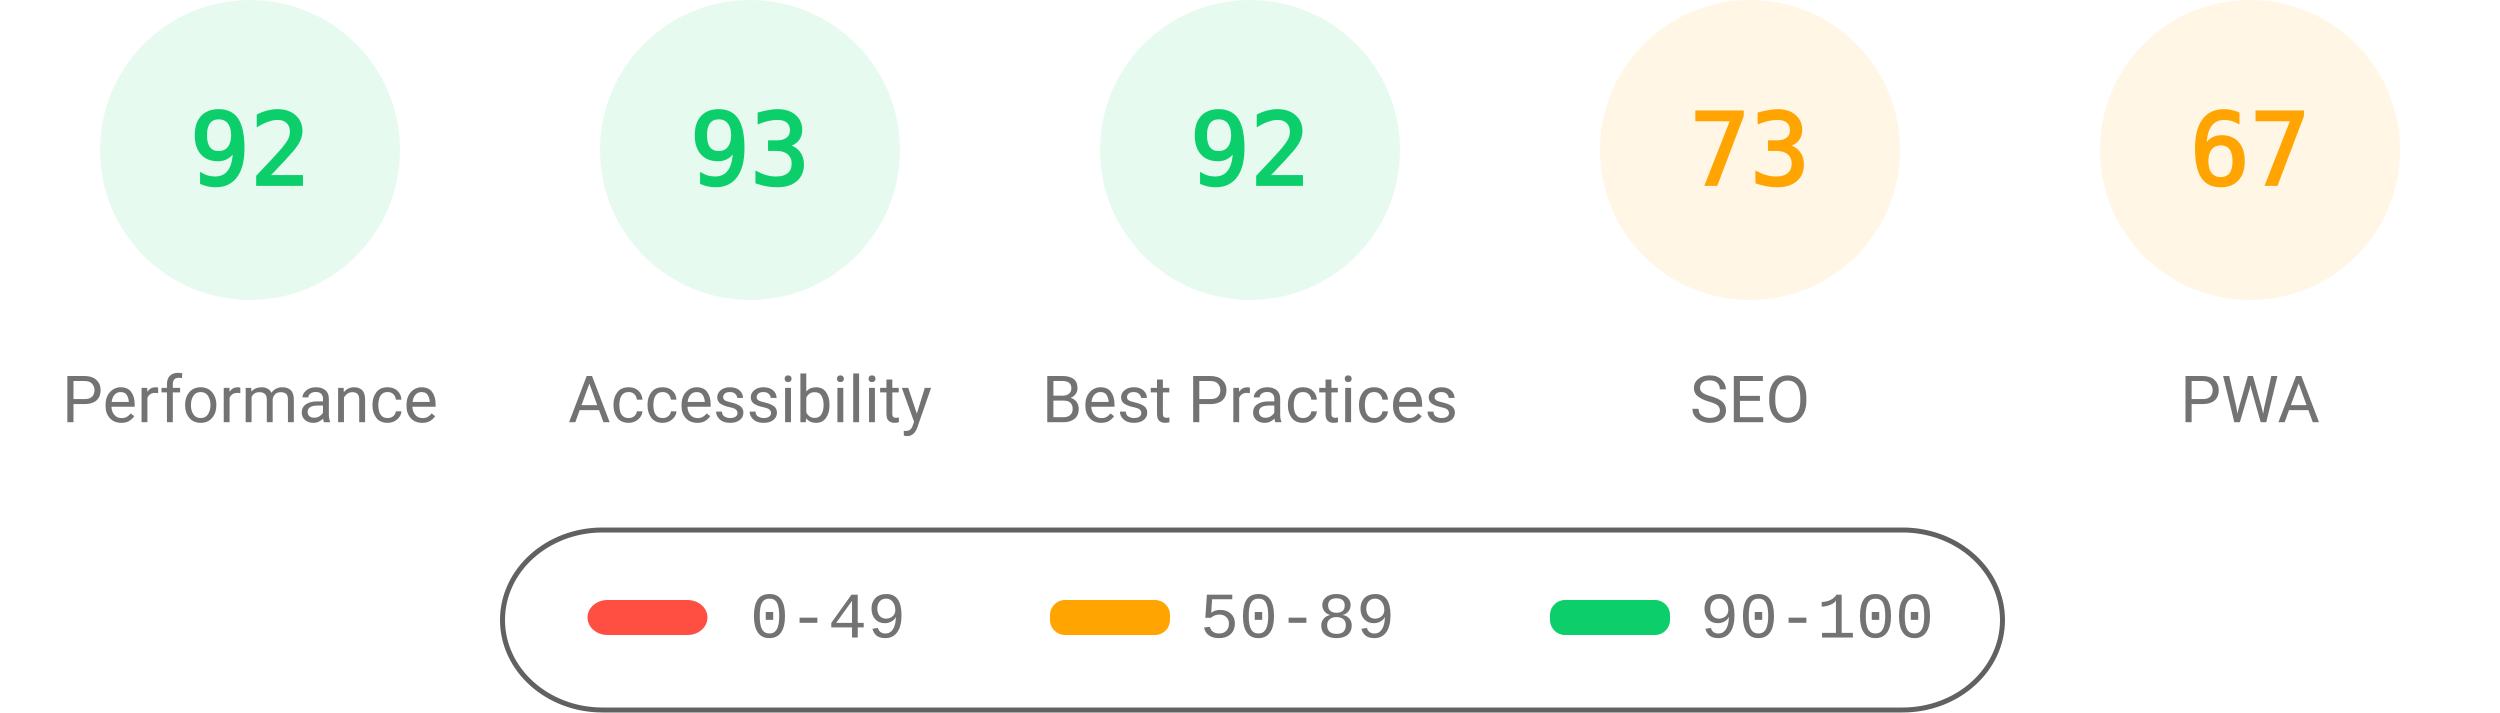
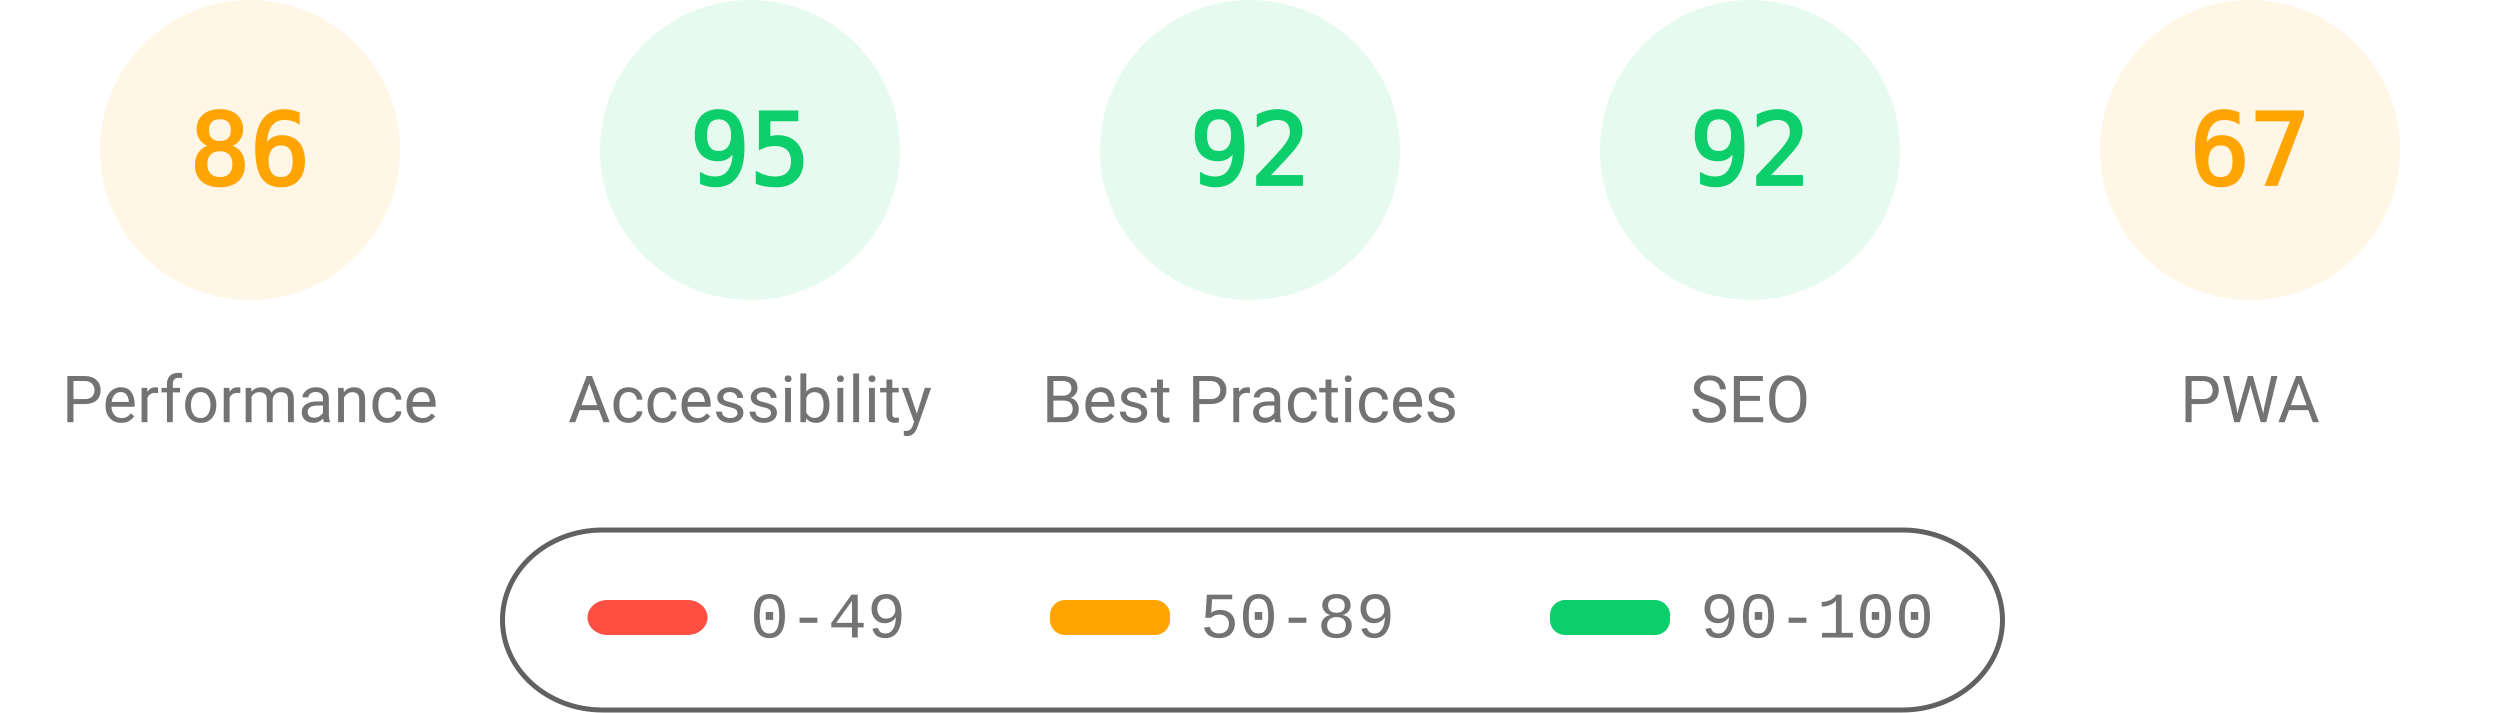
<svg xmlns="http://www.w3.org/2000/svg" fill="none" width="1000" height="285">
  <style>.gauge-base{opacity:.1}.gauge-arc{fill:none;animation-delay:250ms;stroke-linecap:round;transform:rotate(-90deg);transform-origin:100px 60px;animation:load-gauge 1s ease forwards}.guage-text{font-size:40px;font-family:monospace;text-align:center}.guage-red{color:#ff4e42;fill:#ff4e42;stroke:#ff4e42}.guage-orange{color:#ffa400;fill:#ffa400;stroke:#ffa400}.guage-green{color:#0cce6b;fill:#0cce6b;stroke:#0cce6b}.guage-undefined{color:#5c5c5c;fill:#5c5c5c;stroke:#5c5c5c}.guage-title{color:#737373;fill:#737373;stroke:none;font-size:26px;line-height:26px;font-family:Roboto,Halvetica,Arial,sans-serif}@keyframes load-gauge{from{stroke-dasharray:0 352.858}}</style>
-   <svg class="guage-div guage-perf guage-green" viewBox="0 0 200 200" width="200" height="200">
+   <svg class="guage-div guage-perf guage-orange" viewBox="0 0 200 200" width="200" height="200">
    <circle class="gauge-base" r="56" cx="100" cy="60" stroke-width="8" />
-     <circle class="gauge-arc guage-arc-1" r="56" cx="100" cy="60" stroke-width="8" style="stroke-dasharray:323.709,351.858" />
-     <text class="guage-text" x="100" y="60" alignment-baseline="central" dominant-baseline="central" text-anchor="middle">92</text>
+     <circle class="gauge-arc guage-arc-1" r="56" cx="100" cy="60" stroke-width="8" style="stroke-dasharray:302.598,351.858" />
+     <text class="guage-text" x="100" y="60" alignment-baseline="central" dominant-baseline="central" text-anchor="middle">86</text>
    <text class="guage-title" x="100" y="160" alignment-baseline="central" dominant-baseline="central" text-anchor="middle">Performance</text>
  </svg>
  <svg class="guage-div guage-acc guage-green" viewBox="0 0 200 200" width="200" height="200" x="200">
    <circle class="gauge-base" r="56" cx="100" cy="60" stroke-width="8" />
-     <circle class="gauge-arc guage-arc-2" r="56" cx="100" cy="60" stroke-width="8" style="stroke-dasharray:327.228,351.858" />
-     <text class="guage-text" x="100" y="60" alignment-baseline="central" dominant-baseline="central" text-anchor="middle">93</text>
+     <circle class="gauge-arc guage-arc-2" r="56" cx="100" cy="60" stroke-width="8" style="stroke-dasharray:334.265,351.858" />
+     <text class="guage-text" x="100" y="60" alignment-baseline="central" dominant-baseline="central" text-anchor="middle">95</text>
    <text class="guage-title" x="100" y="160" alignment-baseline="central" dominant-baseline="central" text-anchor="middle">Accessibility</text>
  </svg>
  <svg class="guage-div guage-best guage-green" viewBox="0 0 200 200" width="200" height="200" x="400">
    <circle class="gauge-base" r="56" cx="100" cy="60" stroke-width="8" />
    <circle class="gauge-arc guage-arc-3" r="56" cx="100" cy="60" stroke-width="8" style="stroke-dasharray:323.709,351.858" />
    <text class="guage-text" x="100" y="60" alignment-baseline="central" dominant-baseline="central" text-anchor="middle">92</text>
    <text class="guage-title" x="100" y="160" alignment-baseline="central" dominant-baseline="central" text-anchor="middle">Best Practices</text>
  </svg>
-   <svg class="guage-div guage-seo guage-orange" viewBox="0 0 200 200" width="200" height="200" x="600">
+   <svg class="guage-div guage-seo guage-green" viewBox="0 0 200 200" width="200" height="200" x="600">
    <circle class="gauge-base" r="56" cx="100" cy="60" stroke-width="8" />
-     <circle class="gauge-arc guage-arc-4" r="56" cx="100" cy="60" stroke-width="8" style="stroke-dasharray:256.856,351.858" />
-     <text class="guage-text" x="100" y="60" alignment-baseline="central" dominant-baseline="central" text-anchor="middle">73</text>
+     <circle class="gauge-arc guage-arc-4" r="56" cx="100" cy="60" stroke-width="8" style="stroke-dasharray:323.709,351.858" />
+     <text class="guage-text" x="100" y="60" alignment-baseline="central" dominant-baseline="central" text-anchor="middle">92</text>
    <text class="guage-title" x="100" y="160" alignment-baseline="central" dominant-baseline="central" text-anchor="middle">SEO</text>
  </svg>
  <svg class="guage-div guage-pwa guage-orange" viewBox="0 0 200 200" width="200" height="200" x="800">
    <circle class="gauge-base" r="56" cx="100" cy="60" stroke-width="8" />
    <circle class="gauge-arc guage-arc-4" r="56" cx="100" cy="60" stroke-width="8" style="stroke-dasharray:235.745,351.858" />
    <text class="guage-text" x="100" y="60" alignment-baseline="central" dominant-baseline="central" text-anchor="middle">67</text>
    <text class="guage-title" x="100" y="160" alignment-baseline="central" dominant-baseline="central" text-anchor="middle">PWA</text>
  </svg>
  <svg width="604" height="76" x="200" y="210">
    <path fill="none" id="canvas_background" d="M-1-1h604v80H-1z" />
    <rect fill-opacity="0" stroke="#616161" stroke-width="2" rx="40" id="svg_2" height="72" width="600" y="2" x="1" fill="#000" />
    <rect stroke="#000" rx="8" id="svg_3" height="14" width="48" y="30" x="35" stroke-opacity="null" stroke-width="0" fill="#ff4e42" />
    <rect stroke="#000" rx="6" id="svg_4" height="14" width="48" y="30" x="220" stroke-opacity="null" stroke-width="0" fill="#ffa400" />
    <rect stroke="#000" rx="6" id="svg_5" height="14" width="48" y="30" x="420" stroke-opacity="null" stroke-width="0" fill="#0cce6b" />
    <text xml:space="preserve" text-anchor="start" font-family="'Courier New', Courier, monospace" font-size="26" id="svg_6" y="45" x="100" stroke-opacity="null" stroke-width="0" stroke="#000" fill="#737373">0-49</text>
    <text xml:space="preserve" text-anchor="start" font-family="'Courier New', Courier, monospace" font-size="26" id="svg_7" y="45" x="280" stroke-opacity="null" stroke-width="0" stroke="#000" fill="#737373">50-89</text>
    <text xml:space="preserve" text-anchor="start" font-family="'Courier New', Courier, monospace" font-size="26" id="svg_8" y="45" x="480" stroke-opacity="null" stroke-width="0" stroke="#000" fill="#737373">90-100</text>
  </svg>
</svg>
